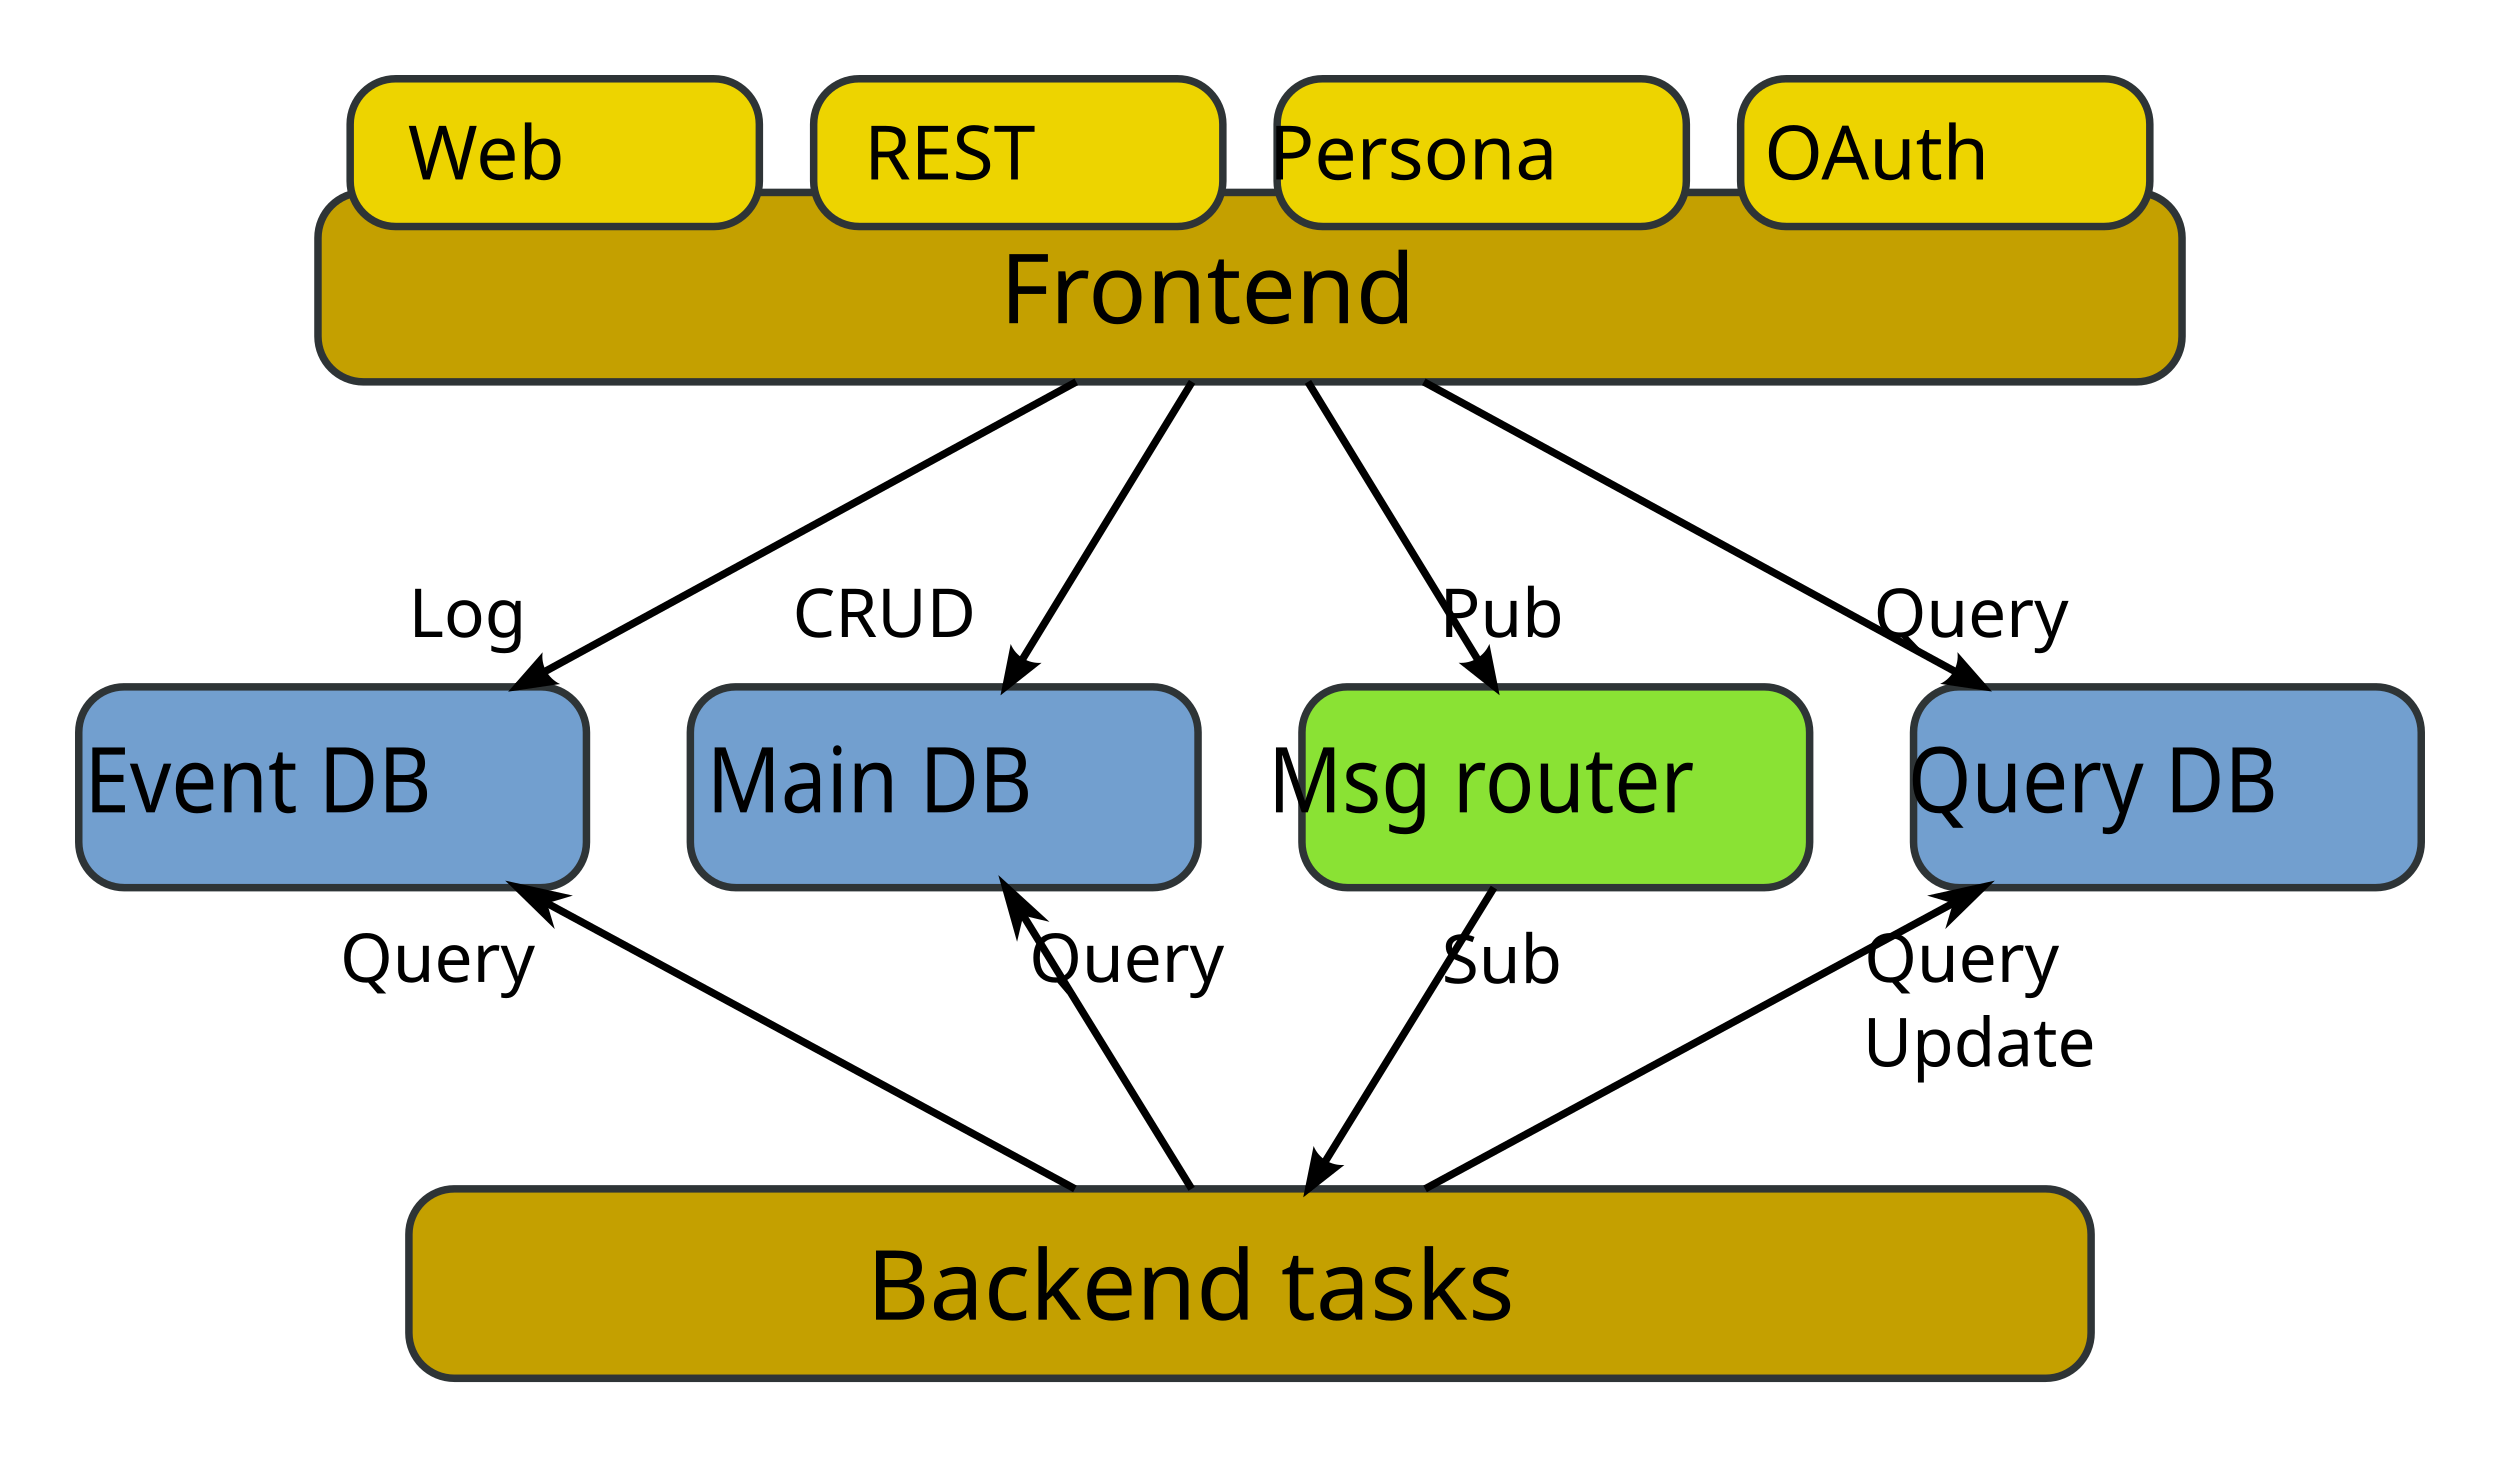
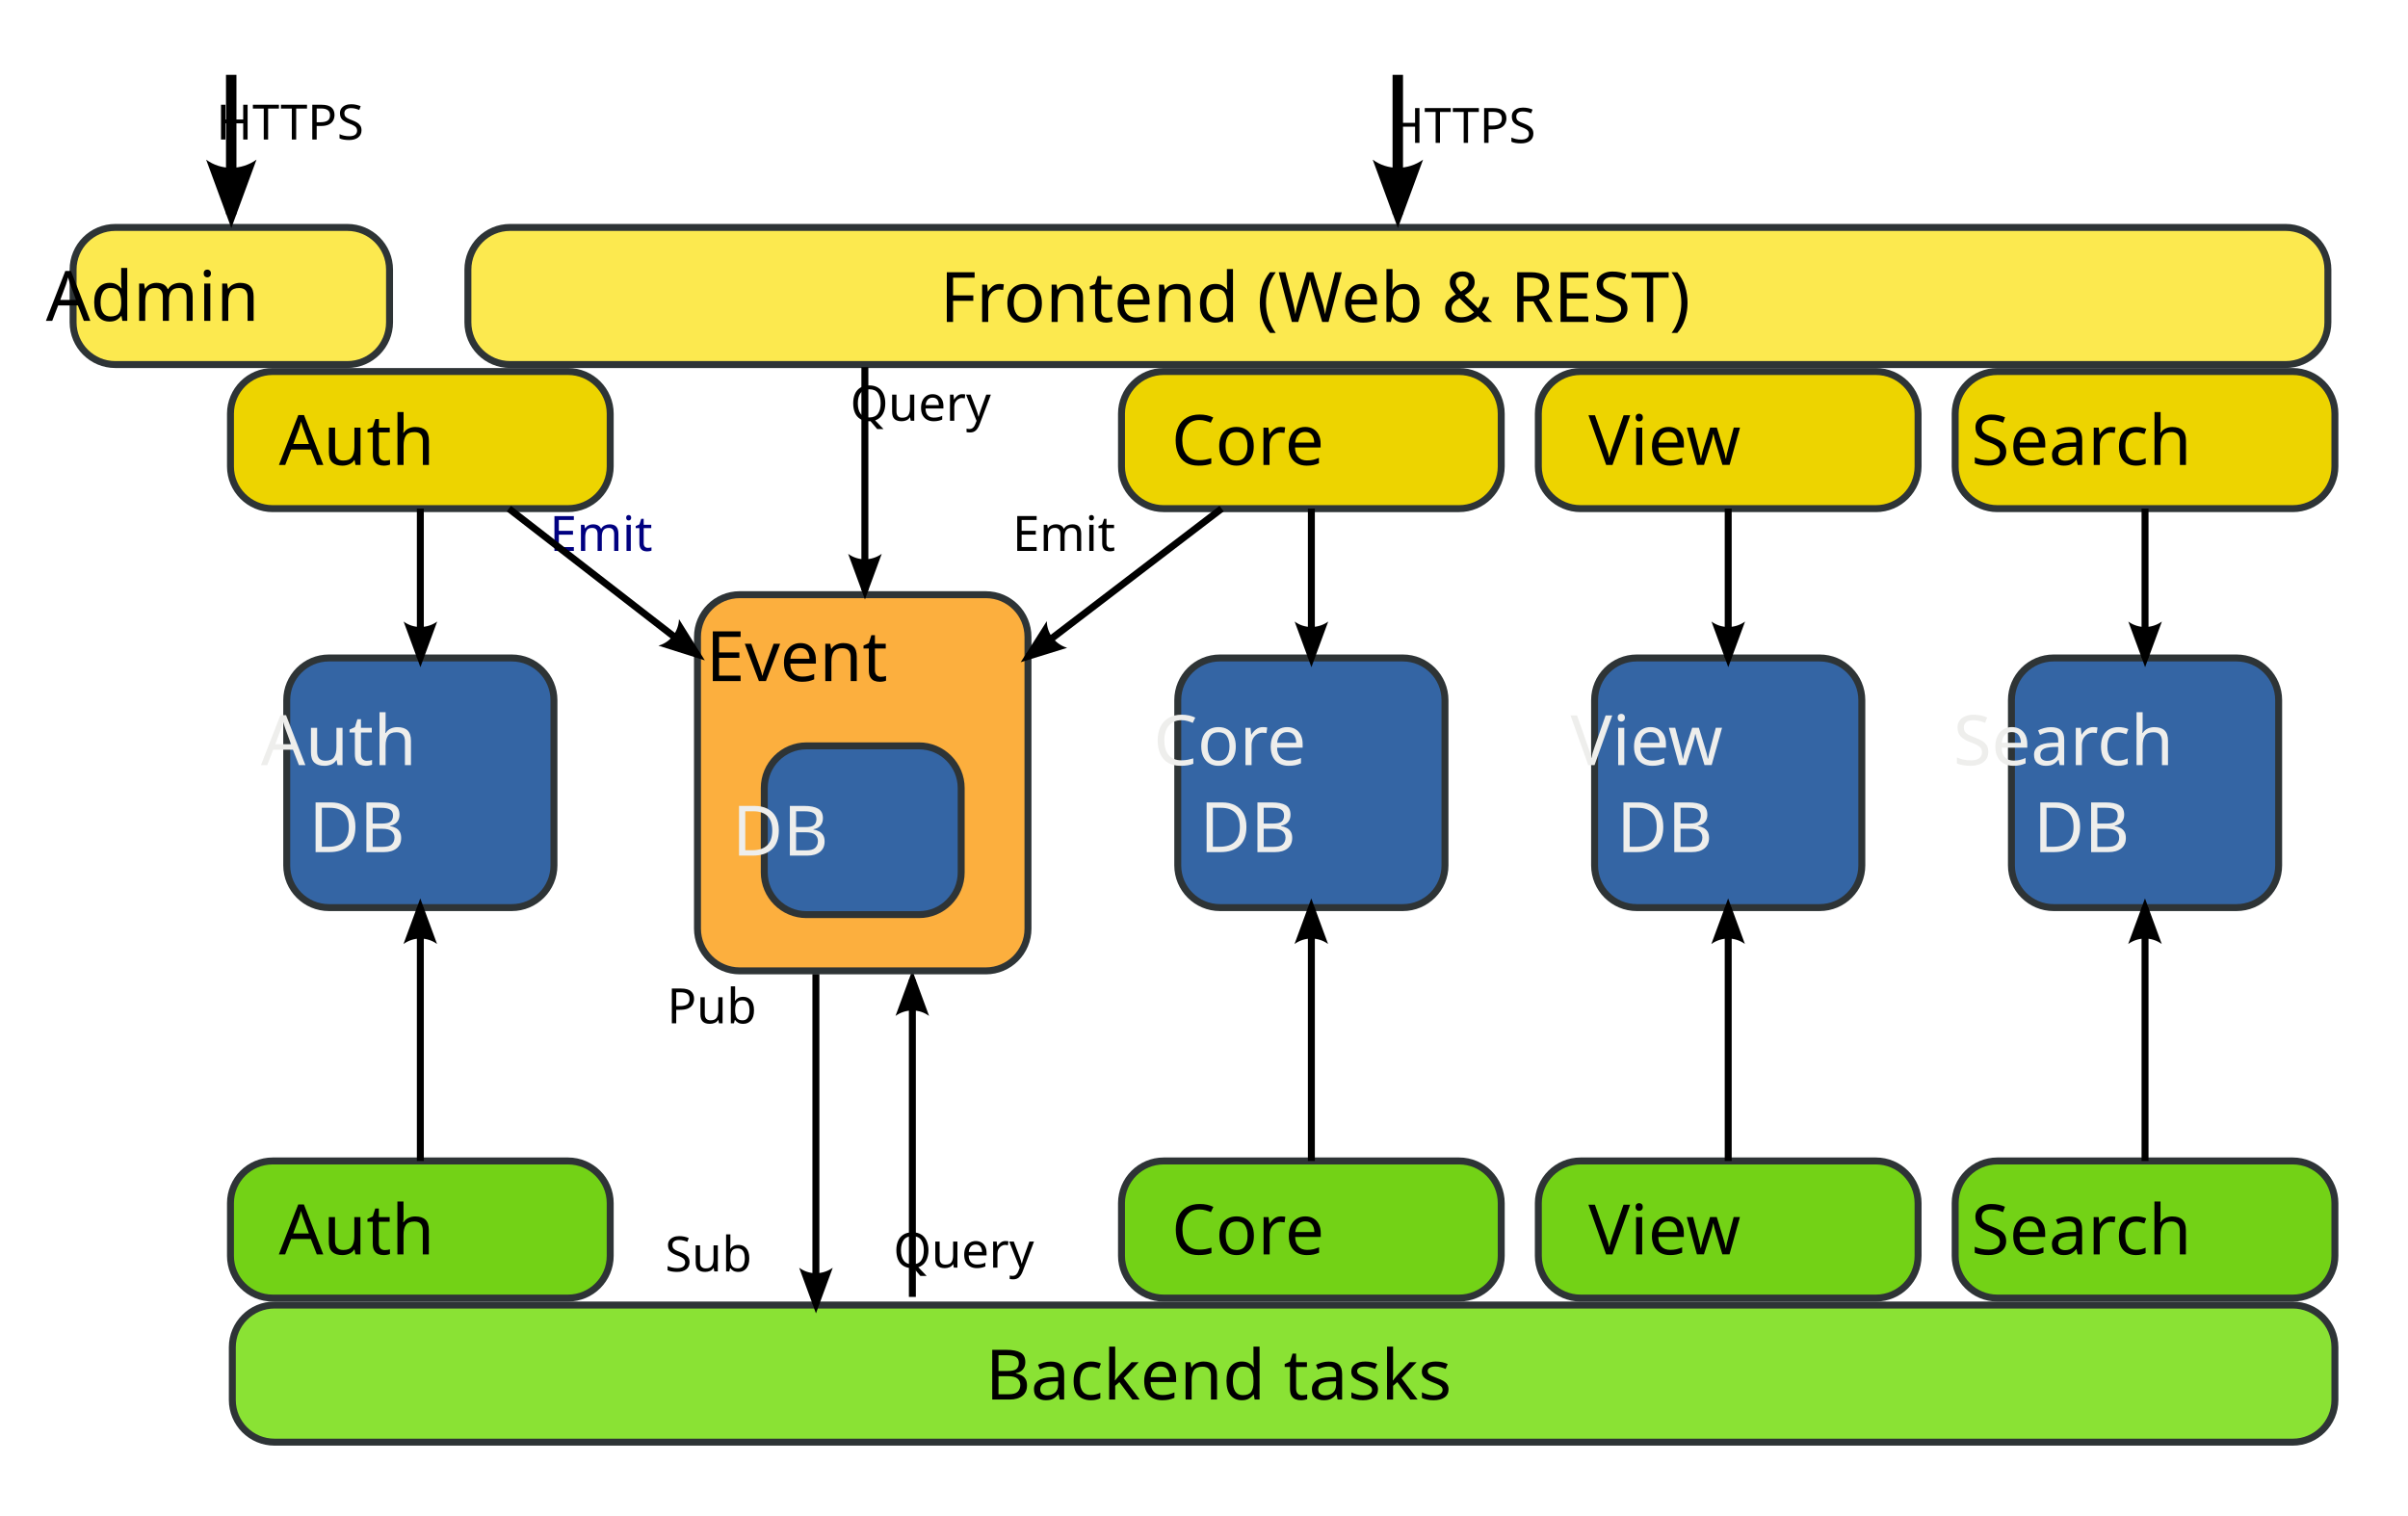
- <svg xmlns="http://www.w3.org/2000/svg" width="666.552" height="388.482" id="svg2" version="1.1">
+ <svg xmlns="http://www.w3.org/2000/svg" width="691.816" height="435.351" id="svg2" version="1.1">
  <defs id="defs4">
    <marker orient="auto" refY="0" refX="0" id="Arrow1Mstart" style="overflow:visible">
      <path id="path4612" d="M 0,0 5,-5 -12.5,0 5,5 0,0 z" style="fill-rule:evenodd;stroke:#000000;stroke-width:1pt" transform="matrix(0.4,0,0,0.4,4,0)" />
    </marker>
    <marker orient="auto" refY="0" refX="0" id="Arrow1Mend" style="overflow:visible">
      <path id="path4181" d="M 0,0 5,-5 -12.5,0 5,5 0,0 z" style="fill-rule:evenodd;stroke:#000000;stroke-width:1pt" transform="matrix(-0.4,0,0,-0.4,-4,0)" />
    </marker>
    <marker orient="auto" refY="0" refX="0" id="Arrow2Mend" style="overflow:visible">
      <path id="path4199" style="fill-rule:evenodd;stroke-width:0.625;stroke-linejoin:round" d="M 8.719,4.034 -2.207,0.016 8.719,-4.002 c -1.745,2.372 -1.735,5.617 -6e-7,8.035 z" transform="scale(-0.6,-0.6)" />
    </marker>
    <marker orient="auto" refY="0" refX="0" id="Arrow2Lend" style="overflow:visible">
      <path id="path4193" style="fill-rule:evenodd;stroke-width:0.625;stroke-linejoin:round" d="M 8.719,4.034 -2.207,0.016 8.719,-4.002 c -1.745,2.372 -1.735,5.617 -6e-7,8.035 z" transform="matrix(-1.1,0,0,-1.1,-1.1,0)" />
    </marker>
    <marker orient="auto" refY="0" refX="0" id="Arrow1Lend" style="overflow:visible">
      <path id="path4175" d="M 0,0 5,-5 -12.5,0 5,5 0,0 z" style="fill-rule:evenodd;stroke:#000000;stroke-width:1pt" transform="matrix(-0.8,0,0,-0.8,-10,0)" />
    </marker>
    <marker orient="auto" refY="0" refX="0" id="Arrow1Mend-0" style="overflow:visible">
      <path id="path4181-5" d="M 0,0 5,-5 -12.5,0 5,5 0,0 z" style="fill-rule:evenodd;stroke:#000000;stroke-width:1pt" transform="matrix(-0.4,0,0,-0.4,-4,0)" />
    </marker>
+     <marker orient="auto" refY="0" refX="0" id="Arrow2Mend-9" style="overflow:visible">
+       <path id="path4199-5" style="fill-rule:evenodd;stroke-width:0.625;stroke-linejoin:round" d="M 8.719,4.034 -2.207,0.016 8.719,-4.002 c -1.745,2.372 -1.735,5.617 -6e-7,8.035 z" transform="scale(-0.6,-0.6)" />
+     </marker>
+     <marker orient="auto" refY="0" refX="0" id="Arrow2Mend-1" style="overflow:visible">
+       <path id="path4199-4" style="fill-rule:evenodd;stroke-width:0.625;stroke-linejoin:round" d="M 8.719,4.034 -2.207,0.016 8.719,-4.002 c -1.745,2.372 -1.735,5.617 -6e-7,8.035 z" transform="scale(-0.6,-0.6)" />
+     </marker>
+     <marker orient="auto" refY="0" refX="0" id="Arrow2Mend-1-2" style="overflow:visible">
+       <path id="path4199-4-0" style="fill-rule:evenodd;stroke-width:0.625;stroke-linejoin:round" d="M 8.719,4.034 -2.207,0.016 8.719,-4.002 c -1.745,2.372 -1.735,5.617 -6e-7,8.035 z" transform="scale(-0.6,-0.6)" />
+     </marker>
+     <marker orient="auto" refY="0" refX="0" id="Arrow2Mend-1-6" style="overflow:visible">
+       <path id="path4199-4-6" style="fill-rule:evenodd;stroke-width:0.625;stroke-linejoin:round" d="M 8.719,4.034 -2.207,0.016 8.719,-4.002 c -1.745,2.372 -1.735,5.617 -6e-7,8.035 z" transform="scale(-0.6,-0.6)" />
+     </marker>
  </defs>
-   <g id="layer1" transform="translate(-190.4474,-2456.254)">
-     <rect style="fill:#c4a000;fill-opacity:1;fill-rule:nonzero;stroke:#2e3436;stroke-width:2;stroke-linecap:round;stroke-linejoin:round;stroke-miterlimit:4;stroke-opacity:1;stroke-dasharray:none;stroke-dashoffset:0" id="rect2985" width="496.995" height="50.508" x="275.226" y="2507.559" ry="12.122" rx="12.122" />
-     <text xml:space="preserve" style="font-size:25.796px;font-style:normal;font-variant:normal;font-weight:normal;font-stretch:normal;text-align:center;line-height:125%;letter-spacing:0px;word-spacing:0px;writing-mode:lr-tb;text-anchor:middle;fill:#000000;fill-opacity:1;stroke:none;font-family:Sans;-inkscape-font-specification:Sans" x="529.185" y="2542.429" id="text2987">
-       <tspan x="529.185" y="2542.429" id="tspan2991">Frontend</tspan>
-     </text>
-     <g id="g3102" transform="translate(75.72083,-96.9746)">
-       <rect rx="12.122" ry="12.122" y="2574.229" x="208.091" height="39.396" width="109.096" id="rect2985-3" style="fill:#edd400;fill-opacity:1;fill-rule:nonzero;stroke:#2e3436;stroke-width:2;stroke-linecap:round;stroke-linejoin:round;stroke-miterlimit:4;stroke-opacity:1;stroke-dasharray:none;stroke-dashoffset:0" />
-       <text id="text3037" y="2601.075" x="262.571" style="font-size:20px;font-style:normal;font-variant:normal;font-weight:normal;font-stretch:normal;text-align:center;line-height:125%;letter-spacing:0px;word-spacing:0px;writing-mode:lr-tb;text-anchor:middle;fill:#000000;fill-opacity:1;stroke:none;font-family:Sans;-inkscape-font-specification:Sans" xml:space="preserve">
-         <tspan y="2601.075" x="262.571" id="tspan3039">Web</tspan>
-       </text>
-     </g>
-     <g id="g3087" transform="translate(95.92388,-95.45946)">
-       <rect rx="12.122" ry="12.122" y="2572.713" x="558.614" height="39.396" width="109.096" id="rect2985-3-1" style="fill:#edd400;fill-opacity:1;fill-rule:nonzero;stroke:#2e3436;stroke-width:2;stroke-linecap:round;stroke-linejoin:round;stroke-miterlimit:4;stroke-opacity:1;stroke-dasharray:none;stroke-dashoffset:0" />
-       <text id="text3037-2" y="2599.56" x="613.094" style="font-size:20px;font-style:normal;font-variant:normal;font-weight:normal;font-stretch:normal;text-align:center;line-height:125%;letter-spacing:0px;word-spacing:0px;writing-mode:lr-tb;text-anchor:middle;fill:#000000;fill-opacity:1;stroke:none;font-family:Sans;-inkscape-font-specification:Sans" xml:space="preserve">
-         <tspan y="2599.56" x="613.094" id="tspan3039-5">OAuth</tspan>
-       </text>
-     </g>
-     <g id="g3092" transform="translate(90.53648,-94.44921)">
-       <rect rx="12.122" ry="12.122" y="2571.703" x="440.426" height="39.396" width="109.096" id="rect2985-3-2" style="fill:#edd400;fill-opacity:1;fill-rule:nonzero;stroke:#2e3436;stroke-width:2;stroke-linecap:round;stroke-linejoin:round;stroke-miterlimit:4;stroke-opacity:1;stroke-dasharray:none;stroke-dashoffset:0" />
-       <text id="text3037-7" y="2598.55" x="494.906" style="font-size:20px;font-style:normal;font-variant:normal;font-weight:normal;font-stretch:normal;text-align:center;line-height:125%;letter-spacing:0px;word-spacing:0px;writing-mode:lr-tb;text-anchor:middle;fill:#000000;fill-opacity:1;stroke:none;font-family:Sans;-inkscape-font-specification:Sans" xml:space="preserve">
-         <tspan y="2598.55" x="494.906" id="tspan3039-6">Persona</tspan>
-       </text>
-     </g>
-     <g id="g3097" transform="translate(82.11848,-96.46947)">
-       <rect rx="12.122" ry="12.122" y="2573.723" x="325.269" height="39.396" width="109.096" id="rect2985-3-11" style="fill:#edd400;fill-opacity:1;fill-rule:nonzero;stroke:#2e3436;stroke-width:2;stroke-linecap:round;stroke-linejoin:round;stroke-miterlimit:4;stroke-opacity:1;stroke-dasharray:none;stroke-dashoffset:0" />
-       <text id="text3037-4" y="2600.57" x="379.749" style="font-size:20px;font-style:normal;font-variant:normal;font-weight:normal;font-stretch:normal;text-align:center;line-height:125%;letter-spacing:0px;word-spacing:0px;writing-mode:lr-tb;text-anchor:middle;fill:#000000;fill-opacity:1;stroke:none;font-family:Sans;-inkscape-font-specification:Sans" xml:space="preserve">
-         <tspan y="2600.57" x="379.749" id="tspan3039-0">REST</tspan>
-       </text>
-     </g>
-     <rect style="fill:#c4a000;fill-opacity:1;fill-rule:nonzero;stroke:#2e3436;stroke-width:2;stroke-linecap:round;stroke-linejoin:round;stroke-miterlimit:4;stroke-opacity:1;stroke-dasharray:none;stroke-dashoffset:0" id="rect2985-2" width="448.508" height="50.508" x="299.47" y="2773.229" ry="12.122" rx="12.122" />
-     <text xml:space="preserve" style="font-size:25.796px;font-style:normal;font-variant:normal;font-weight:normal;font-stretch:normal;text-align:center;line-height:125%;letter-spacing:0px;word-spacing:0px;writing-mode:lr-tb;text-anchor:middle;fill:#000000;fill-opacity:1;stroke:none;font-family:Sans;-inkscape-font-specification:Sans" x="524.639" y="2808.099" id="text2987-1">
-       <tspan x="524.639" y="2808.099" id="tspan2991-8">Backend tasks</tspan>
-     </text>
-     <text xml:space="preserve" style="font-size:18px;font-style:normal;font-variant:normal;font-weight:normal;font-stretch:normal;text-align:center;line-height:125%;letter-spacing:0px;word-spacing:0px;writing-mode:lr-tb;text-anchor:middle;fill:#000000;fill-opacity:1;stroke:none;font-family:Sans;-inkscape-font-specification:Sans" x="437.911" y="2626.099" id="text3126">
-       <tspan id="tspan3128" x="437.911" y="2626.099">CRUD</tspan>
-     </text>
-     <g id="g3163" transform="translate(117.9326,-50.5076)">
-       <rect rx="12.122" ry="12.122" y="2689.891" x="256.579" height="53.538" width="135.36" id="rect2985-3-6" style="fill:#729fcf;fill-opacity:1;fill-rule:nonzero;stroke:#2e3436;stroke-width:2;stroke-linecap:round;stroke-linejoin:round;stroke-miterlimit:4;stroke-opacity:1;stroke-dasharray:none;stroke-dashoffset:0" />
-       <text transform="scale(0.9477883,1.055088)" id="text3037-41" y="2581.161" x="342.038" style="font-size:22.989px;font-style:normal;font-variant:normal;font-weight:normal;font-stretch:normal;text-align:center;line-height:125%;letter-spacing:0px;word-spacing:0px;writing-mode:lr-tb;text-anchor:middle;fill:#000000;fill-opacity:1;stroke:none;font-family:Sans;-inkscape-font-specification:Sans" xml:space="preserve">
-         <tspan y="2581.161" x="342.038" id="tspan3039-07">Main DB</tspan>
-       </text>
-     </g>
-     <g id="g5636" transform="translate(-376.9259,-258.4568)">
-       <rect rx="12.122" ry="12.122" y="2897.84" x="588.373" height="53.538" width="135.36" id="rect2985-3-6-2" style="fill:#729fcf;fill-opacity:1;fill-rule:nonzero;stroke:#2e3436;stroke-width:2;stroke-linecap:round;stroke-linejoin:round;stroke-miterlimit:4;stroke-opacity:1;stroke-dasharray:none;stroke-dashoffset:0" />
-       <text transform="scale(0.9477883,1.055088)" id="text3037-41-9" y="2778.253" x="692.11" style="font-size:22.989px;font-style:normal;font-variant:normal;font-weight:normal;font-stretch:normal;text-align:center;line-height:125%;letter-spacing:0px;word-spacing:0px;writing-mode:lr-tb;text-anchor:middle;fill:#000000;fill-opacity:1;stroke:none;font-family:Sans;-inkscape-font-specification:Sans" xml:space="preserve">
-         <tspan y="2778.253" x="692.11" id="tspan3039-07-4">Event DB</tspan>
-       </text>
-     </g>
-     <g id="g5636-2" transform="translate(112.2659,-258.4568)">
-       <rect rx="12.122" ry="12.122" y="2897.84" x="588.373" height="53.538" width="135.36" id="rect2985-3-6-2-6" style="fill:#729fcf;fill-opacity:1;fill-rule:nonzero;stroke:#2e3436;stroke-width:2;stroke-linecap:round;stroke-linejoin:round;stroke-miterlimit:4;stroke-opacity:1;stroke-dasharray:none;stroke-dashoffset:0" />
-       <text transform="scale(0.9477883,1.055088)" id="text3037-41-9-5" y="2778.253" x="692.11" style="font-size:22.989px;font-style:normal;font-variant:normal;font-weight:normal;font-stretch:normal;text-align:center;line-height:125%;letter-spacing:0px;word-spacing:0px;writing-mode:lr-tb;text-anchor:middle;fill:#000000;fill-opacity:1;stroke:none;font-family:Sans;-inkscape-font-specification:Sans" xml:space="preserve">
-         <tspan y="2778.253" x="692.11" id="tspan3039-07-4-8">Query DB</tspan>
-       </text>
-     </g>
-     <g id="g3160" transform="translate(40.06492,-2.373077)">
-       <rect rx="12.122" ry="12.122" y="2641.757" x="497.51" height="53.538" width="135.36" id="rect2985-3-6-9" style="fill:#8ae234;fill-opacity:1;fill-rule:nonzero;stroke:#2e3436;stroke-width:2;stroke-linecap:round;stroke-linejoin:round;stroke-miterlimit:4;stroke-opacity:1;stroke-dasharray:none;stroke-dashoffset:0" />
-       <text transform="scale(0.9477883,1.055088)" id="text3037-41-5" y="2535.54" x="596.242" style="font-size:22.989px;font-style:normal;font-variant:normal;font-weight:normal;font-stretch:normal;text-align:center;line-height:125%;letter-spacing:0px;word-spacing:0px;writing-mode:lr-tb;text-anchor:middle;fill:#000000;fill-opacity:1;stroke:none;font-family:Sans;-inkscape-font-specification:Sans" xml:space="preserve">
-         <tspan y="2535.54" x="596.242" id="tspan3039-07-2">Msg router</tspan>
-       </text>
-     </g>
-     <path style="fill:none;stroke:#000000;stroke-width:2;stroke-linecap:butt;stroke-linejoin:miter;stroke-miterlimit:4;stroke-opacity:1;stroke-dasharray:none;marker-end:url(#Arrow2Mend)" d="M 230.406,93.566 81.24,174.883" id="path3218" transform="translate(246.9925,2464.5)" />
-     <path style="fill:none;stroke:#000000;stroke-width:2;stroke-linecap:butt;stroke-linejoin:miter;stroke-miterlimit:4;stroke-opacity:1;stroke-dasharray:none;marker-end:url(#Arrow2Mend)" d="M 261.289,93.566 211.567,174.883" id="path3220" transform="translate(246.9925,2464.5)" />
-     <path style="fill:none;stroke:#000000;stroke-width:2;stroke-linecap:butt;stroke-linejoin:miter;stroke-miterlimit:4;stroke-opacity:1;stroke-dasharray:none;marker-end:url(#Arrow2Mend)" d="m 292.173,93.566 49.722,81.317" id="path3222" transform="translate(246.9925,2464.5)" />
-     <path style="fill:none;stroke:#000000;stroke-width:2;stroke-linecap:butt;stroke-linejoin:miter;stroke-miterlimit:4;stroke-opacity:1;stroke-dasharray:none;marker-end:url(#Arrow2Mend)" d="M 323.056,93.566 472.222,174.883" id="path3224" transform="translate(246.9925,2464.5)" />
-     <path style="fill:none;stroke:#000000;stroke-width:2;stroke-linecap:butt;stroke-linejoin:miter;stroke-miterlimit:4;stroke-opacity:1;stroke-dasharray:none;marker-start:url(#Arrow1Mstart);marker-end:none" d="M 81.614,228.421 230.052,308.728" id="path3226" transform="translate(246.9925,2464.5)" />
-     <path style="fill:none;stroke:#000000;stroke-width:2;stroke-linecap:butt;stroke-linejoin:miter;stroke-miterlimit:4;stroke-opacity:1;stroke-dasharray:none;marker-start:url(#Arrow1Mstart);marker-end:none" d="m 211.692,228.421 49.479,80.307" id="path3228" transform="translate(246.9925,2464.5)" />
-     <path style="fill:none;stroke:#000000;stroke-width:2;stroke-linecap:butt;stroke-linejoin:miter;stroke-miterlimit:4;stroke-opacity:1;stroke-dasharray:none;marker-end:url(#Arrow2Mend)" d="m 341.77,228.421 -49.479,80.307" id="path3230" transform="translate(246.9925,2464.5)" />
-     <path style="fill:none;stroke:#000000;stroke-width:2;stroke-linecap:butt;stroke-linejoin:miter;stroke-miterlimit:4;stroke-opacity:1;stroke-dasharray:none;marker-start:url(#Arrow1Mstart);marker-end:none" d="M 471.848,228.421 323.41,308.728" id="path3232" transform="translate(246.9925,2464.5)" />
-     <text xml:space="preserve" style="font-size:18px;font-style:normal;font-variant:normal;font-weight:normal;font-stretch:normal;text-align:center;line-height:125%;letter-spacing:0px;word-spacing:0px;writing-mode:lr-tb;text-anchor:middle;fill:#000000;fill-opacity:1;stroke:none;font-family:Sans;-inkscape-font-specification:Sans" x="326.774" y="2626.099" id="text5056">
-       <tspan id="tspan5058" x="326.774" y="2626.099">Log</tspan>
-     </text>
-     <text xml:space="preserve" style="font-size:18px;font-style:normal;font-variant:normal;font-weight:normal;font-stretch:normal;text-align:center;line-height:125%;letter-spacing:0px;word-spacing:0px;writing-mode:lr-tb;text-anchor:middle;fill:#000000;fill-opacity:1;stroke:none;font-family:Sans;-inkscape-font-specification:Sans" x="602.526" y="2626.099" id="text5060">
-       <tspan id="tspan5062" x="602.526" y="2626.099">Pub</tspan>
-     </text>
-     <text xml:space="preserve" style="font-size:18px;font-style:normal;font-variant:normal;font-weight:normal;font-stretch:normal;text-align:center;line-height:125%;letter-spacing:0px;word-spacing:0px;writing-mode:lr-tb;text-anchor:middle;fill:#000000;fill-opacity:1;stroke:none;font-family:Sans;-inkscape-font-specification:Sans" x="727.683" y="2626.099" id="text5064">
-       <tspan id="tspan5066" x="727.683" y="2626.099">Query</tspan>
-     </text>
-     <text xml:space="preserve" style="font-size:18px;font-style:normal;font-variant:normal;font-weight:normal;font-stretch:normal;text-align:center;line-height:125%;letter-spacing:0px;word-spacing:0px;writing-mode:lr-tb;text-anchor:middle;fill:#000000;fill-opacity:1;stroke:none;font-family:Sans;-inkscape-font-specification:Sans" x="318.795" y="2718.064" id="text5068">
-       <tspan id="tspan5070" x="318.795" y="2718.064">Query</tspan>
-     </text>
-     <text xml:space="preserve" style="font-size:18px;font-style:normal;font-variant:normal;font-weight:normal;font-stretch:normal;text-align:center;line-height:125%;letter-spacing:0px;word-spacing:0px;writing-mode:lr-tb;text-anchor:middle;fill:#000000;fill-opacity:1;stroke:none;font-family:Sans;-inkscape-font-specification:Sans" x="502.541" y="2718.064" id="text5072">
-       <tspan id="tspan5074" x="502.541" y="2718.064">Query</tspan>
-     </text>
-     <text xml:space="preserve" style="font-size:18px;font-style:normal;font-variant:normal;font-weight:normal;font-stretch:normal;text-align:center;line-height:125%;letter-spacing:0px;word-spacing:0px;writing-mode:lr-tb;text-anchor:middle;fill:#000000;fill-opacity:1;stroke:none;font-family:Sans;-inkscape-font-specification:Sans" x="602.586" y="2718.38" id="text5076">
-       <tspan id="tspan5078" x="602.586" y="2718.38">Sub</tspan>
-     </text>
-     <text xml:space="preserve" style="font-size:18px;font-style:normal;font-variant:normal;font-weight:normal;font-stretch:normal;text-align:center;line-height:125%;letter-spacing:0px;word-spacing:0px;writing-mode:lr-tb;text-anchor:middle;fill:#000000;fill-opacity:1;stroke:none;font-family:Sans;-inkscape-font-specification:Sans" x="729.845" y="2718.064" id="text5080">
-       <tspan id="tspan5082" x="729.845" y="2718.064">Query</tspan>
-       <tspan x="729.845" y="2740.564" id="tspan5090">Update</tspan>
-     </text>
+   <g id="layer1" transform="translate(-143.1835,-2434.975)">
    <text xml:space="preserve" style="font-size:18px;font-style:normal;font-variant:normal;font-weight:normal;font-stretch:normal;text-align:center;line-height:125%;letter-spacing:0px;word-spacing:0px;writing-mode:lr-tb;text-anchor:middle;fill:#000000;fill-opacity:1;stroke:none;font-family:Sans;-inkscape-font-specification:Sans" x="469.721" y="246.452" id="text5084" transform="translate(246.9925,2464.5)">
      <tspan id="tspan5086" x="469.721" y="246.452" />
      <tspan id="tspan5088" x="469.721" y="268.952" />
    </text>
+     <g id="g3115" transform="translate(-3.85916,-32.32519)">
+       <rect rx="12.122" ry="12.122" y="2656.343" x="485.412" height="71.721" width="76.772" id="rect2985-3-0-6" style="fill:#3465a4;fill-opacity:1;fill-rule:nonzero;stroke:#2e3436;stroke-width:2;stroke-linecap:round;stroke-linejoin:round;stroke-miterlimit:4;stroke-opacity:1;stroke-dasharray:none;stroke-dashoffset:0" />
+       <text id="text3037-25-2" y="2687.125" x="523.768" style="font-size:20px;font-style:normal;font-variant:normal;font-weight:normal;font-stretch:normal;text-align:center;line-height:125%;letter-spacing:0px;word-spacing:0px;writing-mode:lr-tb;text-anchor:middle;fill:#eeeeec;fill-opacity:1;stroke:none;font-family:Sans;-inkscape-font-specification:Sans" xml:space="preserve">
+         <tspan y="2687.125" x="523.768" id="tspan3039-3-7">Core</tspan>
+         <tspan id="tspan3113" y="2712.125" x="523.768">DB</tspan>
+       </text>
+     </g>
+     <g id="g3115-8" transform="translate(115.8973,-32.32519)">
+       <rect rx="12.122" ry="12.122" y="2656.343" x="485.412" height="71.721" width="76.772" id="rect2985-3-0-6-0" style="fill:#3465a4;fill-opacity:1;fill-rule:nonzero;stroke:#2e3436;stroke-width:2;stroke-linecap:round;stroke-linejoin:round;stroke-miterlimit:4;stroke-opacity:1;stroke-dasharray:none;stroke-dashoffset:0" />
+       <text id="text3037-25-2-6" y="2687.125" x="523.768" style="font-size:20px;font-style:normal;font-variant:normal;font-weight:normal;font-stretch:normal;text-align:center;line-height:125%;letter-spacing:0px;word-spacing:0px;writing-mode:lr-tb;text-anchor:middle;fill:#eeeeec;fill-opacity:1;stroke:none;font-family:Sans;-inkscape-font-specification:Sans" xml:space="preserve">
+         <tspan y="2687.125" x="523.768" id="tspan3039-3-7-2">View</tspan>
+         <tspan id="tspan3113-14" y="2712.125" x="523.768">DB</tspan>
+       </text>
+     </g>
+     <g id="g3115-2" transform="translate(235.6538,-32.32519)">
+       <rect rx="12.122" ry="12.122" y="2656.343" x="485.412" height="71.721" width="76.772" id="rect2985-3-0-6-3" style="fill:#3465a4;fill-opacity:1;fill-rule:nonzero;stroke:#2e3436;stroke-width:2;stroke-linecap:round;stroke-linejoin:round;stroke-miterlimit:4;stroke-opacity:1;stroke-dasharray:none;stroke-dashoffset:0" />
+       <text id="text3037-25-2-5" y="2687.125" x="523.768" style="font-size:20px;font-style:normal;font-variant:normal;font-weight:normal;font-stretch:normal;text-align:center;line-height:125%;letter-spacing:0px;word-spacing:0px;writing-mode:lr-tb;text-anchor:middle;fill:#eeeeec;fill-opacity:1;stroke:none;font-family:Sans;-inkscape-font-specification:Sans" xml:space="preserve">
+         <tspan id="tspan3113-2" y="2687.125" x="523.768">Search</tspan>
+         <tspan y="2712.125" x="523.768" id="tspan3240">DB</tspan>
+       </text>
+     </g>
+     <g id="g3115-9" transform="translate(-259.8517,-32.32519)">
+       <rect rx="12.122" ry="12.122" y="2656.343" x="485.412" height="71.721" width="76.772" id="rect2985-3-0-6-7" style="fill:#3465a4;fill-opacity:1;fill-rule:nonzero;stroke:#2e3436;stroke-width:2;stroke-linecap:round;stroke-linejoin:round;stroke-miterlimit:4;stroke-opacity:1;stroke-dasharray:none;stroke-dashoffset:0" />
+       <text id="text3037-25-2-2" y="2687.125" x="523.768" style="font-size:20px;font-style:normal;font-variant:normal;font-weight:normal;font-stretch:normal;text-align:center;line-height:125%;letter-spacing:0px;word-spacing:0px;writing-mode:lr-tb;text-anchor:middle;fill:#eeeeec;fill-opacity:1;stroke:none;font-family:Sans;-inkscape-font-specification:Sans" xml:space="preserve">
+         <tspan y="2687.125" x="523.768" id="tspan3039-3-7-5">Auth</tspan>
+         <tspan id="tspan3113-0" y="2712.125" x="523.768">DB</tspan>
+       </text>
+     </g>
+     <g id="g3347" transform="translate(-3.030507,14)">
+       <rect rx="12.122" ry="12.122" y="2795.93" x="212.959" height="39.396" width="604.071" id="rect2985-3-1-2-3" style="fill:#8ae234;fill-opacity:1;fill-rule:nonzero;stroke:#2e3436;stroke-width:2;stroke-linecap:round;stroke-linejoin:round;stroke-miterlimit:4;stroke-opacity:1;stroke-dasharray:none;stroke-dashoffset:0" />
+       <text id="text3037-2-4-1" y="2823.084" x="514.506" style="font-size:20px;font-style:normal;font-variant:normal;font-weight:normal;font-stretch:normal;text-align:center;line-height:125%;letter-spacing:0px;word-spacing:0px;writing-mode:lr-tb;text-anchor:middle;fill:#000000;fill-opacity:1;stroke:none;font-family:Sans;-inkscape-font-specification:Sans" xml:space="preserve">
+         <tspan y="2823.084" x="514.506" id="tspan3039-5-7-0">Backend tasks</tspan>
+       </text>
+     </g>
+     <g id="g4905">
+       <rect rx="12.122" ry="12.122" y="2768.534" x="465.39" height="39.396" width="109.096" id="rect2985-3-5" style="fill:#73d216;fill-opacity:1;fill-rule:nonzero;stroke:#2e3436;stroke-width:2;stroke-linecap:round;stroke-linejoin:round;stroke-miterlimit:4;stroke-opacity:1;stroke-dasharray:none;stroke-dashoffset:0" />
+       <text id="text3037-6" y="2795.38" x="519.909" style="font-size:20px;font-style:normal;font-variant:normal;font-weight:normal;font-stretch:normal;text-align:center;line-height:125%;letter-spacing:0px;word-spacing:0px;writing-mode:lr-tb;text-anchor:middle;fill:#000000;fill-opacity:1;stroke:none;font-family:Sans;-inkscape-font-specification:Sans" xml:space="preserve">
+         <tspan y="2795.38" x="519.909" id="tspan3039-39">Core</tspan>
+       </text>
+     </g>
+     <g id="g3357" transform="translate(-2.8849678e-5,14)">
+       <rect rx="12.122" ry="12.122" y="2754.534" x="704.903" height="39.396" width="109.096" id="rect2985-3-1-8" style="fill:#73d216;fill-opacity:1;fill-rule:nonzero;stroke:#2e3436;stroke-width:2;stroke-linecap:round;stroke-linejoin:round;stroke-miterlimit:4;stroke-opacity:1;stroke-dasharray:none;stroke-dashoffset:0" />
+       <text id="text3037-2-47" y="2781.38" x="759.36" style="font-size:20px;font-style:normal;font-variant:normal;font-weight:normal;font-stretch:normal;text-align:center;line-height:125%;letter-spacing:0px;word-spacing:0px;writing-mode:lr-tb;text-anchor:middle;fill:#000000;fill-opacity:1;stroke:none;font-family:Sans;-inkscape-font-specification:Sans" xml:space="preserve">
+         <tspan y="2781.38" x="759.36" id="tspan3039-5-0">Search</tspan>
+       </text>
+     </g>
+     <g id="g3352" transform="translate(20.4949,14)">
+       <rect rx="12.122" ry="12.122" y="2754.534" x="564.652" height="39.396" width="109.096" id="rect2985-3-2-5" style="fill:#73d216;fill-opacity:1;fill-rule:nonzero;stroke:#2e3436;stroke-width:2;stroke-linecap:round;stroke-linejoin:round;stroke-miterlimit:4;stroke-opacity:1;stroke-dasharray:none;stroke-dashoffset:0" />
+       <text id="text3037-7-2" y="2781.38" x="619.109" style="font-size:20px;font-style:normal;font-variant:normal;font-weight:normal;font-stretch:normal;text-align:center;line-height:125%;letter-spacing:0px;word-spacing:0px;writing-mode:lr-tb;text-anchor:middle;fill:#000000;fill-opacity:1;stroke:none;font-family:Sans;-inkscape-font-specification:Sans" xml:space="preserve">
+         <tspan y="2781.38" x="619.109" id="tspan3039-6-4">View</tspan>
+       </text>
+     </g>
+     <g id="g4910">
+       <rect rx="12.122" ry="12.122" y="2768.534" x="209.398" height="39.396" width="109.096" id="rect2985-3-11-3" style="fill:#73d216;fill-opacity:1;fill-rule:nonzero;stroke:#2e3436;stroke-width:2;stroke-linecap:round;stroke-linejoin:round;stroke-miterlimit:4;stroke-opacity:1;stroke-dasharray:none;stroke-dashoffset:0" />
+       <text id="text3037-4-0" y="2795.38" x="263.855" style="font-size:20px;font-style:normal;font-variant:normal;font-weight:normal;font-stretch:normal;text-align:center;line-height:125%;letter-spacing:0px;word-spacing:0px;writing-mode:lr-tb;text-anchor:middle;fill:#000000;fill-opacity:1;stroke:none;font-family:Sans;-inkscape-font-specification:Sans" xml:space="preserve">
+         <tspan y="2795.38" x="263.855" id="tspan3039-0-3">Auth</tspan>
+       </text>
+     </g>
+     <path style="fill:none;stroke:#000000;stroke-width:2;stroke-linecap:butt;stroke-linejoin:miter;stroke-miterlimit:4;stroke-opacity:1;stroke-dasharray:none;marker-end:url(#Arrow2Mend-1)" d="m 377.59,2714.805 0,94.875" id="path4180" />
+     <path style="fill:none;stroke:#000000;stroke-width:2;stroke-linecap:butt;stroke-linejoin:miter;stroke-miterlimit:4;stroke-opacity:1;stroke-dasharray:none;marker-end:url(#Arrow2Mend-1)" d="m 405.305,2807.593 0,-91.192" id="path4950" />
+     <g id="g3102" transform="translate(257.2989,-32.514)">
+       <rect rx="12.122" ry="12.122" y="2574.229" x="208.091" height="39.396" width="109.096" id="rect2985-3" style="fill:#edd400;fill-opacity:1;fill-rule:nonzero;stroke:#2e3436;stroke-width:2;stroke-linecap:round;stroke-linejoin:round;stroke-miterlimit:4;stroke-opacity:1;stroke-dasharray:none;stroke-dashoffset:0" />
+       <text id="text3037" y="2601.075" x="262.571" style="font-size:20px;font-style:normal;font-variant:normal;font-weight:normal;font-stretch:normal;text-align:center;line-height:125%;letter-spacing:0px;word-spacing:0px;writing-mode:lr-tb;text-anchor:middle;fill:#000000;fill-opacity:1;stroke:none;font-family:Sans;-inkscape-font-specification:Sans" xml:space="preserve">
+         <tspan y="2601.075" x="262.571" id="tspan3039">Core</tspan>
+       </text>
+     </g>
+     <g id="g3087" transform="translate(146.2888,-30.99886)">
+       <rect rx="12.122" ry="12.122" y="2572.713" x="558.614" height="39.396" width="109.096" id="rect2985-3-1" style="fill:#edd400;fill-opacity:1;fill-rule:nonzero;stroke:#2e3436;stroke-width:2;stroke-linecap:round;stroke-linejoin:round;stroke-miterlimit:4;stroke-opacity:1;stroke-dasharray:none;stroke-dashoffset:0" />
+       <text id="text3037-2" y="2599.56" x="613.094" style="font-size:20px;font-style:normal;font-variant:normal;font-weight:normal;font-stretch:normal;text-align:center;line-height:125%;letter-spacing:0px;word-spacing:0px;writing-mode:lr-tb;text-anchor:middle;fill:#000000;fill-opacity:1;stroke:none;font-family:Sans;-inkscape-font-specification:Sans" xml:space="preserve">
+         <tspan y="2599.56" x="613.094" id="tspan3039-5">Search</tspan>
+       </text>
+     </g>
+     <g id="g3092" transform="translate(144.7203,-29.98861)">
+       <rect rx="12.122" ry="12.122" y="2571.703" x="440.426" height="39.396" width="109.096" id="rect2985-3-2" style="fill:#edd400;fill-opacity:1;fill-rule:nonzero;stroke:#2e3436;stroke-width:2;stroke-linecap:round;stroke-linejoin:round;stroke-miterlimit:4;stroke-opacity:1;stroke-dasharray:none;stroke-dashoffset:0" />
+       <text id="text3037-7" y="2598.55" x="494.906" style="font-size:20px;font-style:normal;font-variant:normal;font-weight:normal;font-stretch:normal;text-align:center;line-height:125%;letter-spacing:0px;word-spacing:0px;writing-mode:lr-tb;text-anchor:middle;fill:#000000;fill-opacity:1;stroke:none;font-family:Sans;-inkscape-font-specification:Sans" xml:space="preserve">
+         <tspan y="2598.55" x="494.906" id="tspan3039-6">View</tspan>
+       </text>
+     </g>
+     <g id="g3097" transform="translate(-115.8713,-32.00887)">
+       <rect rx="12.122" ry="12.122" y="2573.723" x="325.269" height="39.396" width="109.096" id="rect2985-3-11" style="fill:#edd400;fill-opacity:1;fill-rule:nonzero;stroke:#2e3436;stroke-width:2;stroke-linecap:round;stroke-linejoin:round;stroke-miterlimit:4;stroke-opacity:1;stroke-dasharray:none;stroke-dashoffset:0" />
+       <text id="text3037-4" y="2600.57" x="379.749" style="font-size:20px;font-style:normal;font-variant:normal;font-weight:normal;font-stretch:normal;text-align:center;line-height:125%;letter-spacing:0px;word-spacing:0px;writing-mode:lr-tb;text-anchor:middle;fill:#000000;fill-opacity:1;stroke:none;font-family:Sans;-inkscape-font-specification:Sans" xml:space="preserve">
+         <tspan y="2600.57" x="379.749" id="tspan3039-0">Auth</tspan>
+       </text>
+     </g>
+     <g id="g4922">
+       <rect rx="12.122" ry="12.122" y="2605.835" x="343.568" height="108.086" width="94.954" id="rect2985-3-0" style="fill:#fcaf3e;fill-opacity:1;fill-rule:nonzero;stroke:#2e3436;stroke-width:2;stroke-linecap:round;stroke-linejoin:round;stroke-miterlimit:4;stroke-opacity:1;stroke-dasharray:none;stroke-dashoffset:0" />
+       <text id="text3037-25" y="2630.661" x="390.308" style="font-size:20px;font-style:normal;font-variant:normal;font-weight:normal;font-stretch:normal;text-align:center;line-height:125%;letter-spacing:0px;word-spacing:0px;writing-mode:lr-tb;text-anchor:middle;fill:#000000;fill-opacity:1;stroke:none;font-family:Sans;-inkscape-font-specification:Sans" xml:space="preserve">
+         <tspan y="2630.661" x="390.308" id="tspan3039-3">Event</tspan>
+       </text>
+       <g transform="translate(35.94308,-4.04061)" id="g3156">
+         <rect style="fill:#3465a4;fill-opacity:1;fill-rule:nonzero;stroke:#2e3436;stroke-width:2;stroke-linecap:round;stroke-linejoin:round;stroke-miterlimit:4;stroke-opacity:1;stroke-dasharray:none;stroke-dashoffset:0" id="rect2985-3-0-6-5" width="56.569" height="48.487" x="326.818" y="2653.312" ry="12.122" rx="12.122" />
+         <text xml:space="preserve" style="font-size:20px;font-style:normal;font-variant:normal;font-weight:normal;font-stretch:normal;text-align:center;line-height:125%;letter-spacing:0px;word-spacing:0px;writing-mode:lr-tb;text-anchor:middle;fill:#eeeeec;fill-opacity:1;stroke:none;font-family:Sans;-inkscape-font-specification:Sans" x="354.824" y="2684.846" id="text3037-25-2-1">
+           <tspan x="354.824" y="2684.846" id="tspan3113-1">DB</tspan>
+         </text>
+       </g>
+     </g>
+     <g id="g5024">
+       <g transform="translate(5e-5,-2.777974)" id="g3173">
+         <rect style="fill:#fce94f;fill-opacity:1;fill-rule:nonzero;stroke:#2e3436;stroke-width:2;stroke-linecap:round;stroke-linejoin:round;stroke-miterlimit:4;stroke-opacity:1;stroke-dasharray:none;stroke-dashoffset:0" id="rect2985-3-1-2" width="534.371" height="39.396" x="277.609" y="2503.096" ry="12.122" rx="12.122" />
+         <text xml:space="preserve" style="font-size:20px;font-style:normal;font-variant:normal;font-weight:normal;font-stretch:normal;text-align:center;line-height:125%;letter-spacing:0px;word-spacing:0px;writing-mode:lr-tb;text-anchor:middle;fill:#000000;fill-opacity:1;stroke:none;font-family:Sans;-inkscape-font-specification:Sans" x="544.438" y="2530.251" id="text3037-2-4">
+           <tspan id="tspan3039-5-7" x="544.438" y="2530.251">Frontend (Web &amp; REST)</tspan>
+         </text>
+       </g>
+       <path id="path4180-4" d="m 544.765,2456.475 0,40.063" style="fill:none;stroke:#000000;stroke-width:3;stroke-linecap:butt;stroke-linejoin:miter;stroke-miterlimit:4;stroke-opacity:1;stroke-dasharray:none;marker-end:url(#Arrow2Mend)" />
+     </g>
+     <g id="g5031">
+       <g transform="translate(5e-5,-7.532124)" id="g3158">
+         <rect style="fill:#fce94f;fill-opacity:1;fill-rule:nonzero;stroke:#2e3436;stroke-width:2;stroke-linecap:round;stroke-linejoin:round;stroke-miterlimit:4;stroke-opacity:1;stroke-dasharray:none;stroke-dashoffset:0" id="rect2985-3-1-4" width="90.914" height="39.396" x="164.183" y="2507.851" ry="12.122" rx="12.122" />
+         <text xml:space="preserve" style="font-size:20px;font-style:normal;font-variant:normal;font-weight:normal;font-stretch:normal;text-align:center;line-height:125%;letter-spacing:0px;word-spacing:0px;writing-mode:lr-tb;text-anchor:middle;fill:#000000;fill-opacity:1;stroke:none;font-family:Sans;-inkscape-font-specification:Sans" x="210.422" y="2534.697" id="text3037-2-8">
+           <tspan id="tspan3039-5-72" x="210.422" y="2534.697">Admin</tspan>
+         </text>
+       </g>
+       <path id="path4180-4-1" d="m 209.612,2456.475 0,40.063" style="fill:none;stroke:#000000;stroke-width:3;stroke-linecap:butt;stroke-linejoin:miter;stroke-miterlimit:4;stroke-opacity:1;stroke-dasharray:none;marker-end:url(#Arrow2Mend)" />
+     </g>
+     <text xml:space="preserve" style="font-size:14px;font-style:normal;font-variant:normal;font-weight:normal;font-stretch:normal;text-align:center;line-height:125%;letter-spacing:0px;word-spacing:0px;writing-mode:lr-tb;text-anchor:middle;fill:#000000;fill-opacity:1;stroke:none;font-family:Sans;-inkscape-font-specification:Sans" x="572.285" y="2476.031" id="text5294">
+       <tspan id="tspan5296" x="572.285" y="2476.031">HTTPS</tspan>
+     </text>
+     <text xml:space="preserve" style="font-size:14px;font-style:normal;font-variant:normal;font-weight:normal;font-stretch:normal;text-align:center;line-height:125%;letter-spacing:0px;word-spacing:0px;writing-mode:lr-tb;text-anchor:middle;fill:#000000;fill-opacity:1;stroke:none;font-family:Sans;-inkscape-font-specification:Sans" x="235.607" y="2475.066" id="text5294-6">
+       <tspan id="tspan5296-2" x="235.607" y="2475.066">HTTPS</tspan>
+     </text>
+     <text xml:space="preserve" style="font-size:14px;font-style:normal;font-variant:normal;font-weight:normal;font-stretch:normal;text-align:center;line-height:125%;letter-spacing:0px;word-spacing:0px;writing-mode:lr-tb;text-anchor:middle;fill:#000000;fill-opacity:1;stroke:none;font-family:Sans;-inkscape-font-specification:Sans" x="356.805" y="2728.995" id="text5294-4">
+       <tspan id="tspan5296-7" x="356.805" y="2728.995">Pub</tspan>
+     </text>
+     <text xml:space="preserve" style="font-size:14px;font-style:normal;font-variant:normal;font-weight:normal;font-stretch:normal;text-align:center;line-height:125%;letter-spacing:0px;word-spacing:0px;writing-mode:lr-tb;text-anchor:middle;fill:#000000;fill-opacity:1;stroke:none;font-family:Sans;-inkscape-font-specification:Sans" x="355.835" y="2800.274" id="text5294-5">
+       <tspan id="tspan5296-5" x="355.835" y="2800.274">Sub</tspan>
+     </text>
+     <text xml:space="preserve" style="font-size:14px;font-style:normal;font-variant:normal;font-weight:normal;font-stretch:normal;text-align:center;line-height:125%;letter-spacing:0px;word-spacing:0px;writing-mode:lr-tb;text-anchor:middle;fill:#000000;fill-opacity:1;stroke:none;font-family:Sans;-inkscape-font-specification:Sans" x="457.942" y="2593.254" id="text5294-8">
+       <tspan id="tspan5296-4" x="457.942" y="2593.254">Emit</tspan>
+     </text>
+     <text xml:space="preserve" style="font-size:14px;font-style:normal;font-variant:normal;font-weight:normal;font-stretch:normal;text-align:center;line-height:125%;letter-spacing:0px;word-spacing:0px;writing-mode:lr-tb;text-anchor:middle;fill:#000080;fill-opacity:1;stroke:none;font-family:Sans;-inkscape-font-specification:Sans" x="324.982" y="2593.261" id="text5294-8-2">
+       <tspan id="tspan5296-4-6" x="324.982" y="2593.261">Emit</tspan>
+     </text>
+     <text xml:space="preserve" style="font-size:14px;font-style:normal;font-variant:normal;font-weight:normal;font-stretch:normal;text-align:center;line-height:125%;letter-spacing:0px;word-spacing:0px;writing-mode:lr-tb;text-anchor:middle;fill:#000000;fill-opacity:1;stroke:none;font-family:Sans;-inkscape-font-specification:Sans" x="429.149" y="2799.19" id="text5294-8-9">
+       <tspan id="tspan5296-4-2" x="429.149" y="2799.19">Query</tspan>
+     </text>
+     <text xml:space="preserve" style="font-size:14px;font-style:normal;font-variant:normal;font-weight:normal;font-stretch:normal;text-align:center;line-height:125%;letter-spacing:0px;word-spacing:0px;writing-mode:lr-tb;text-anchor:middle;fill:#000000;fill-opacity:1;stroke:none;font-family:Sans;-inkscape-font-specification:Sans" x="416.75" y="2555.867" id="text5294-8-9-6">
+       <tspan id="tspan5296-4-2-4" x="416.75" y="2555.867">Query</tspan>
+     </text>
+     <path style="fill:none;stroke:#000000;stroke-width:2;stroke-linecap:butt;stroke-linejoin:miter;stroke-miterlimit:4;stroke-opacity:1;stroke-dasharray:none;marker-end:url(#Arrow2Mend-1)" d="m 391.662,2540.469 0,64.096" id="path4180-8-8" />
+     <path style="fill:none;stroke:#000000;stroke-width:2;stroke-linecap:butt;stroke-linejoin:miter;stroke-opacity:1;stroke-miterlimit:4;stroke-dasharray:none;marker-end:url(#Arrow2Mend-1-6)" d="m 146.189,146.136 54.196,41.986" id="path3251" transform="translate(143.1835,2434.975)" />
+     <path style="fill:none;stroke:#000000;stroke-width:2;stroke-linecap:butt;stroke-linejoin:miter;stroke-opacity:1;stroke-miterlimit:4;stroke-dasharray:none;marker-end:url(#Arrow2Mend-1-6);marker-mid:none" d="m 120.763,146.136 0,42.907" id="path3253" transform="translate(143.1835,2434.975)" />
+     <path style="fill:none;stroke:#000000;stroke-width:2;stroke-linecap:butt;stroke-linejoin:miter;stroke-opacity:1;stroke-miterlimit:4;stroke-dasharray:none;marker-end:url(#Arrow2Mend-1-6);marker-mid:none" d="m 376.755,146.136 0,42.907" id="path3255" transform="translate(143.1835,2434.975)" />
+     <path style="fill:none;stroke:#000000;stroke-width:2;stroke-linecap:butt;stroke-linejoin:miter;stroke-opacity:1;stroke-miterlimit:4;stroke-dasharray:none;marker-end:url(#Arrow2Mend-1-6);marker-mid:none" d="m 496.512,146.136 10e-6,42.907" id="path3257" transform="translate(143.1835,2434.975)" />
+     <path style="fill:none;stroke:#000000;stroke-width:2;stroke-linecap:butt;stroke-linejoin:miter;stroke-opacity:1;stroke-miterlimit:4;stroke-dasharray:none;marker-end:url(#Arrow2Mend-1-6);marker-mid:none" d="m 616.268,146.136 5e-5,42.907" id="path3259" transform="translate(143.1835,2434.975)" />
+     <path style="fill:none;stroke:#000000;stroke-width:2;stroke-linecap:butt;stroke-linejoin:miter;stroke-opacity:1;stroke-miterlimit:4;stroke-dasharray:none;marker-end:url(#Arrow2Mend-1-6);marker-mid:none" d="m 120.763,333.559 1e-5,-72.795" id="path3261" transform="translate(143.1835,2434.975)" />
+     <path style="fill:none;stroke:#000000;stroke-width:2;stroke-linecap:butt;stroke-linejoin:miter;stroke-opacity:1;stroke-miterlimit:4;stroke-dasharray:none;marker-end:url(#Arrow2Mend-1-6);marker-mid:none" d="m 376.755,333.559 0,-72.795" id="path3263" transform="translate(143.1835,2434.975)" />
+     <path style="fill:none;stroke:#000000;stroke-width:2;stroke-linecap:butt;stroke-linejoin:miter;stroke-opacity:1;stroke-miterlimit:4;stroke-dasharray:none;marker-end:url(#Arrow2Mend-1-6);marker-mid:none" d="m 496.512,333.559 2e-5,-72.795" id="path3265" transform="translate(143.1835,2434.975)" />
+     <path style="fill:none;stroke:#000000;stroke-width:2;stroke-linecap:butt;stroke-linejoin:miter;stroke-opacity:1;stroke-miterlimit:4;stroke-dasharray:none;marker-end:url(#Arrow2Mend-1-6);marker-mid:none" d="m 616.268,333.559 5e-5,-72.795" id="path3267" transform="translate(143.1835,2434.975)" />
+     <path style="fill:none;stroke:#000000;stroke-width:2;stroke-linecap:butt;stroke-linejoin:miter;stroke-opacity:1;stroke-miterlimit:4;stroke-dasharray:none;marker-end:url(#Arrow2Mend-1-6);marker-mid:none" d="m 350.97,146.136 -55.631,42.498" id="path3269" transform="translate(143.1835,2434.975)" />
  </g>
</svg>
